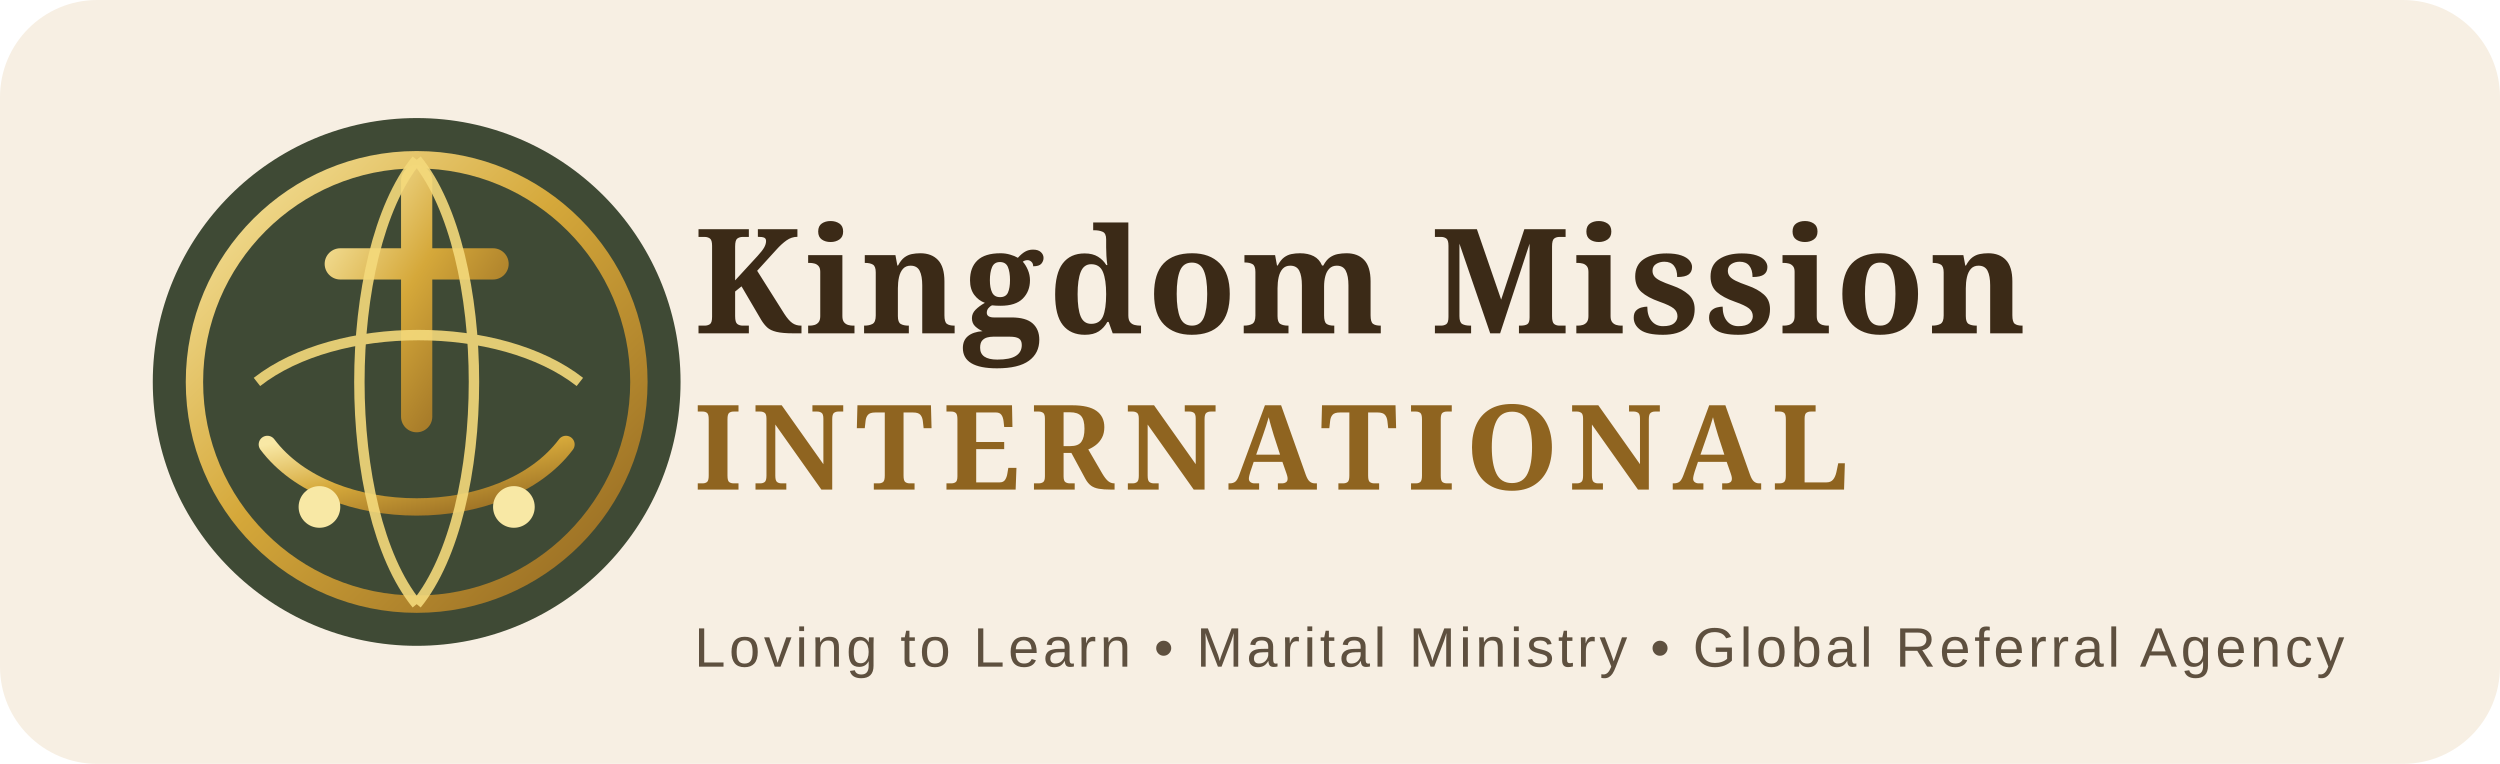
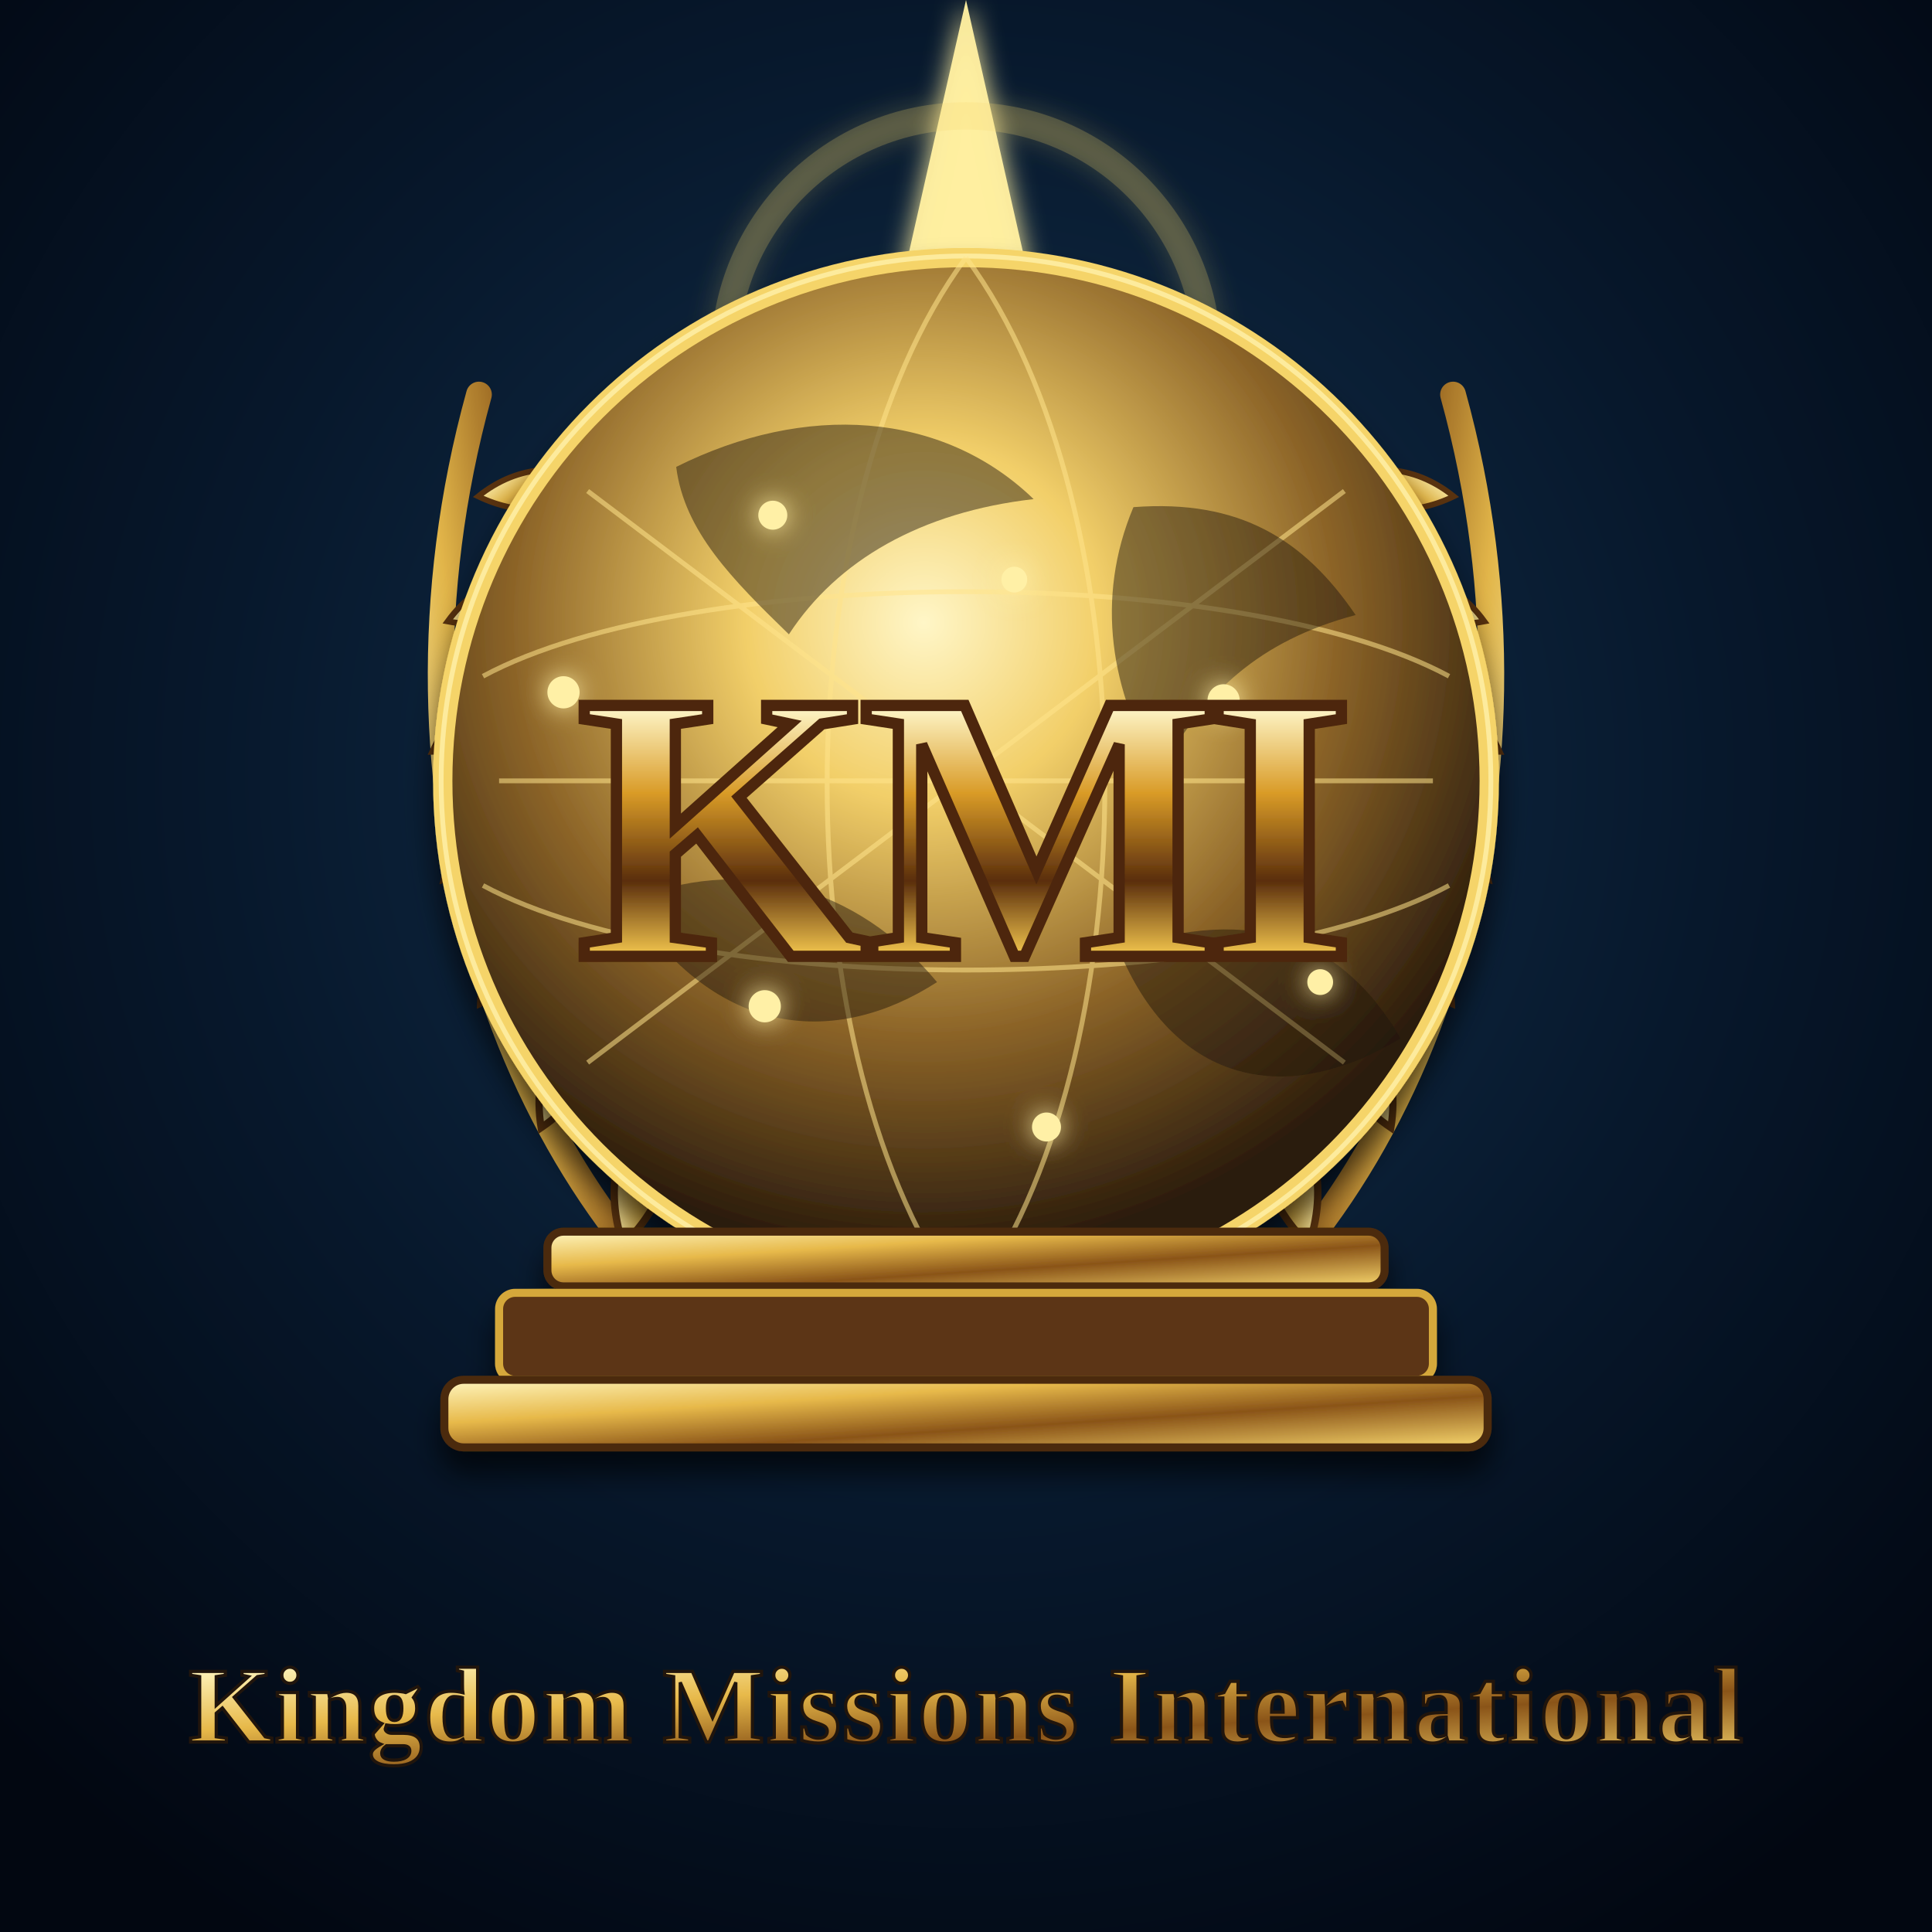
- <svg xmlns="http://www.w3.org/2000/svg" viewBox="0 0 720 220" role="img" aria-labelledby="title desc">
+ <svg xmlns="http://www.w3.org/2000/svg" viewBox="0 0 1200 1200" role="img" aria-labelledby="title desc">
  <defs>
+     <radialGradient id="bg" cx="50%" cy="40%" r="70%">
+       <stop offset="0" stop-color="#14324f" />
+       <stop offset="0.55" stop-color="#07182c" />
+       <stop offset="1" stop-color="#020711" />
+     </radialGradient>
+     <radialGradient id="globe" cx="46%" cy="35%" r="60%">
+       <stop offset="0" stop-color="#fff6c7" />
+       <stop offset="0.28" stop-color="#f2cf69" />
+       <stop offset="0.65" stop-color="#8c6428" />
+       <stop offset="1" stop-color="#2a1b0c" />
+     </radialGradient>
    <linearGradient id="gold" x1="0" y1="0" x2="1" y2="1">
-       <stop offset="0" stop-color="#f8e8a5" />
-       <stop offset="0.45" stop-color="#d5a83a" />
-       <stop offset="1" stop-color="#8f6420" />
+       <stop offset="0" stop-color="#fff6bf" />
+       <stop offset="0.32" stop-color="#e7b94a" />
+       <stop offset="0.62" stop-color="#8a5418" />
+       <stop offset="1" stop-color="#f8d76d" />
    </linearGradient>
+     <linearGradient id="gold2" x1="0" y1="0" x2="0" y2="1">
+       <stop offset="0" stop-color="#fff8cc" />
+       <stop offset="0.35" stop-color="#d99b27" />
+       <stop offset="0.7" stop-color="#5a2e0d" />
+       <stop offset="1" stop-color="#f5c84e" />
+     </linearGradient>
+     <filter id="shadow" x="-35%" y="-35%" width="170%" height="170%">
+       <feDropShadow dx="0" dy="14" stdDeviation="9" flood-color="#000" flood-opacity="0.65" />
+     </filter>
+     <filter id="glow" x="-60%" y="-60%" width="220%" height="220%">
+       <feGaussianBlur stdDeviation="8" result="b" />
+       <feMerge>
+         <feMergeNode in="b" />
+         <feMergeNode in="SourceGraphic" />
+       </feMerge>
+     </filter>
+     <path id="leaf" d="M0 0 C34 -13 67 -4 91 22 C55 31 24 23 0 0Z" />
  </defs>
-   <rect width="720" height="220" rx="28" fill="#f7efe3" />
-   <g transform="translate(34 24)">
-     <circle cx="86" cy="86" r="76" fill="#3f4a35" />
-     <circle cx="86" cy="86" r="64" fill="none" stroke="url(#gold)" stroke-width="5" />
-     <path d="M86 28v68M64 52h44" stroke="url(#gold)" stroke-width="9" stroke-linecap="round" />
-     <path d="M43 104c18 24 68 24 86 0" fill="none" stroke="url(#gold)" stroke-width="5" stroke-linecap="round" />
-     <path d="M40 86c23-18 70-18 93 0M86 22c-22 27-22 101 0 128M86 22c22 27 22 101 0 128" fill="none" stroke="#f4d97b" stroke-width="3" opacity="0.9" />
-     <circle cx="58" cy="122" r="6" fill="#f8e8a5" />
-     <circle cx="114" cy="122" r="6" fill="#f8e8a5" />
+   <rect width="1200" height="1200" fill="url(#bg)" />
+   <g filter="url(#glow)">
+     <path d="M600 0 L652 230 H548 Z" fill="#fff0a1" opacity=".96" />
+     <circle cx="600" cy="222" r="56" fill="#fff6bc" />
+     <circle cx="600" cy="222" r="150" fill="none" stroke="#f6d66a" stroke-width="17" opacity=".22" />
  </g>
-   <g transform="translate(200 49)">
-     <text x="0" y="47" font-family="Georgia, serif" font-size="42" font-weight="700" fill="#3b2a17" letter-spacing="1.2">Kingdom Mission</text>
-     <text x="0" y="92" font-family="Georgia, serif" font-size="34" font-weight="700" fill="#8f6420" letter-spacing="3">INTERNATIONAL</text>
-     <line x1="0" y1="111" x2="440" y2="111" stroke="url(#gold)" stroke-width="4" stroke-linecap="round" />
-     <text x="0" y="143" font-family="Arial, sans-serif" font-size="16" fill="#5e503f" letter-spacing="1.1">Loving to Learn • Marital Ministry • Global Referral Agency</text>
+   <g opacity=".98">
+     <g transform="translate(108 212) rotate(-18)">
+       <path d="M145 715 C35 565 28 305 170 90" fill="none" stroke="url(#gold)" stroke-width="16" stroke-linecap="round" />
+       <g fill="url(#gold)" stroke="#5a320e" stroke-width="4">
+         <use href="#leaf" transform="translate(92 620) rotate(-70) scale(1.15)" />
+         <use href="#leaf" transform="translate(66 535) rotate(-60) scale(1.12)" />
+         <use href="#leaf" transform="translate(54 450) rotate(-49) scale(1.08)" />
+         <use href="#leaf" transform="translate(56 370) rotate(-38)" />
+         <use href="#leaf" transform="translate(74 292) rotate(-27) scale(.96)" />
+         <use href="#leaf" transform="translate(108 218) rotate(-15) scale(.92)" />
+         <use href="#leaf" transform="translate(150 150) rotate(0) scale(.88)" />
+       </g>
+     </g>
+     <g transform="translate(1092 212) scale(-1 1) rotate(-18)">
+       <path d="M145 715 C35 565 28 305 170 90" fill="none" stroke="url(#gold)" stroke-width="16" stroke-linecap="round" />
+       <g fill="url(#gold)" stroke="#5a320e" stroke-width="4">
+         <use href="#leaf" transform="translate(92 620) rotate(-70) scale(1.15)" />
+         <use href="#leaf" transform="translate(66 535) rotate(-60) scale(1.12)" />
+         <use href="#leaf" transform="translate(54 450) rotate(-49) scale(1.08)" />
+         <use href="#leaf" transform="translate(56 370) rotate(-38)" />
+         <use href="#leaf" transform="translate(74 292) rotate(-27) scale(.96)" />
+         <use href="#leaf" transform="translate(108 218) rotate(-15) scale(.92)" />
+         <use href="#leaf" transform="translate(150 150) rotate(0) scale(.88)" />
+       </g>
+     </g>
  </g>
+   <g filter="url(#shadow)">
+     <circle cx="600" cy="485" r="325" fill="url(#globe)" stroke="#f5d469" stroke-width="12" />
+     <circle cx="600" cy="485" r="326" fill="none" stroke="#fff0a8" stroke-width="3" opacity=".82" />
+     <g stroke="#ffe48b" stroke-width="3" opacity=".55" fill="none">
+       <path d="M300 420 C430 350 770 350 900 420" />
+       <path d="M300 550 C430 620 770 620 900 550" />
+       <path d="M600 160 C485 315 485 660 600 812" />
+       <path d="M600 160 C715 315 715 660 600 812" />
+       <path d="M310 485 H890" />
+       <path d="M365 305 L835 660" />
+       <path d="M835 305 L365 660" />
+     </g>
+     <g fill="#1f150a" opacity=".47">
+       <path d="M420 290 C500 250 585 255 642 310 C572 318 520 348 490 394 C455 360 425 330 420 290Z" />
+       <path d="M704 315 C770 310 810 335 842 382 C782 398 748 430 720 480 C690 430 680 372 704 315Z" />
+       <path d="M390 560 C460 530 532 550 582 610 C520 650 445 646 390 560Z" />
+       <path d="M695 590 C780 560 835 585 870 645 C795 690 728 670 695 590Z" />
+     </g>
+     <g filter="url(#glow)" fill="#fff0a6">
+       <circle cx="350" cy="430" r="10" />
+       <circle cx="480" cy="320" r="9" />
+       <circle cx="630" cy="360" r="8" />
+       <circle cx="760" cy="435" r="10" />
+       <circle cx="475" cy="625" r="10" />
+       <circle cx="650" cy="700" r="9" />
+       <circle cx="820" cy="610" r="8" />
+     </g>
+     <text x="600" y="594" text-anchor="middle" font-family="Georgia, 'Times New Roman', serif" font-size="238" font-weight="900" fill="url(#gold2)" stroke="#4d270b" stroke-width="7" letter-spacing="-10">KMI</text>
+     <rect x="340" y="765" width="520" height="34" rx="10" fill="url(#gold)" stroke="#4b2b0f" stroke-width="5" />
+     <rect x="310" y="803" width="580" height="54" rx="10" fill="#5b3414" stroke="#d5a83a" stroke-width="5" />
+     <rect x="276" y="857" width="648" height="42" rx="12" fill="url(#gold)" stroke="#4b2b0f" stroke-width="5" />
+   </g>
+   <text x="600" y="1082" text-anchor="middle" font-family="Georgia, 'Times New Roman', serif" font-size="67" font-weight="900" fill="url(#gold)" stroke="#21150c" stroke-width="2" letter-spacing="1.2">Kingdom Missions International</text>
</svg>
